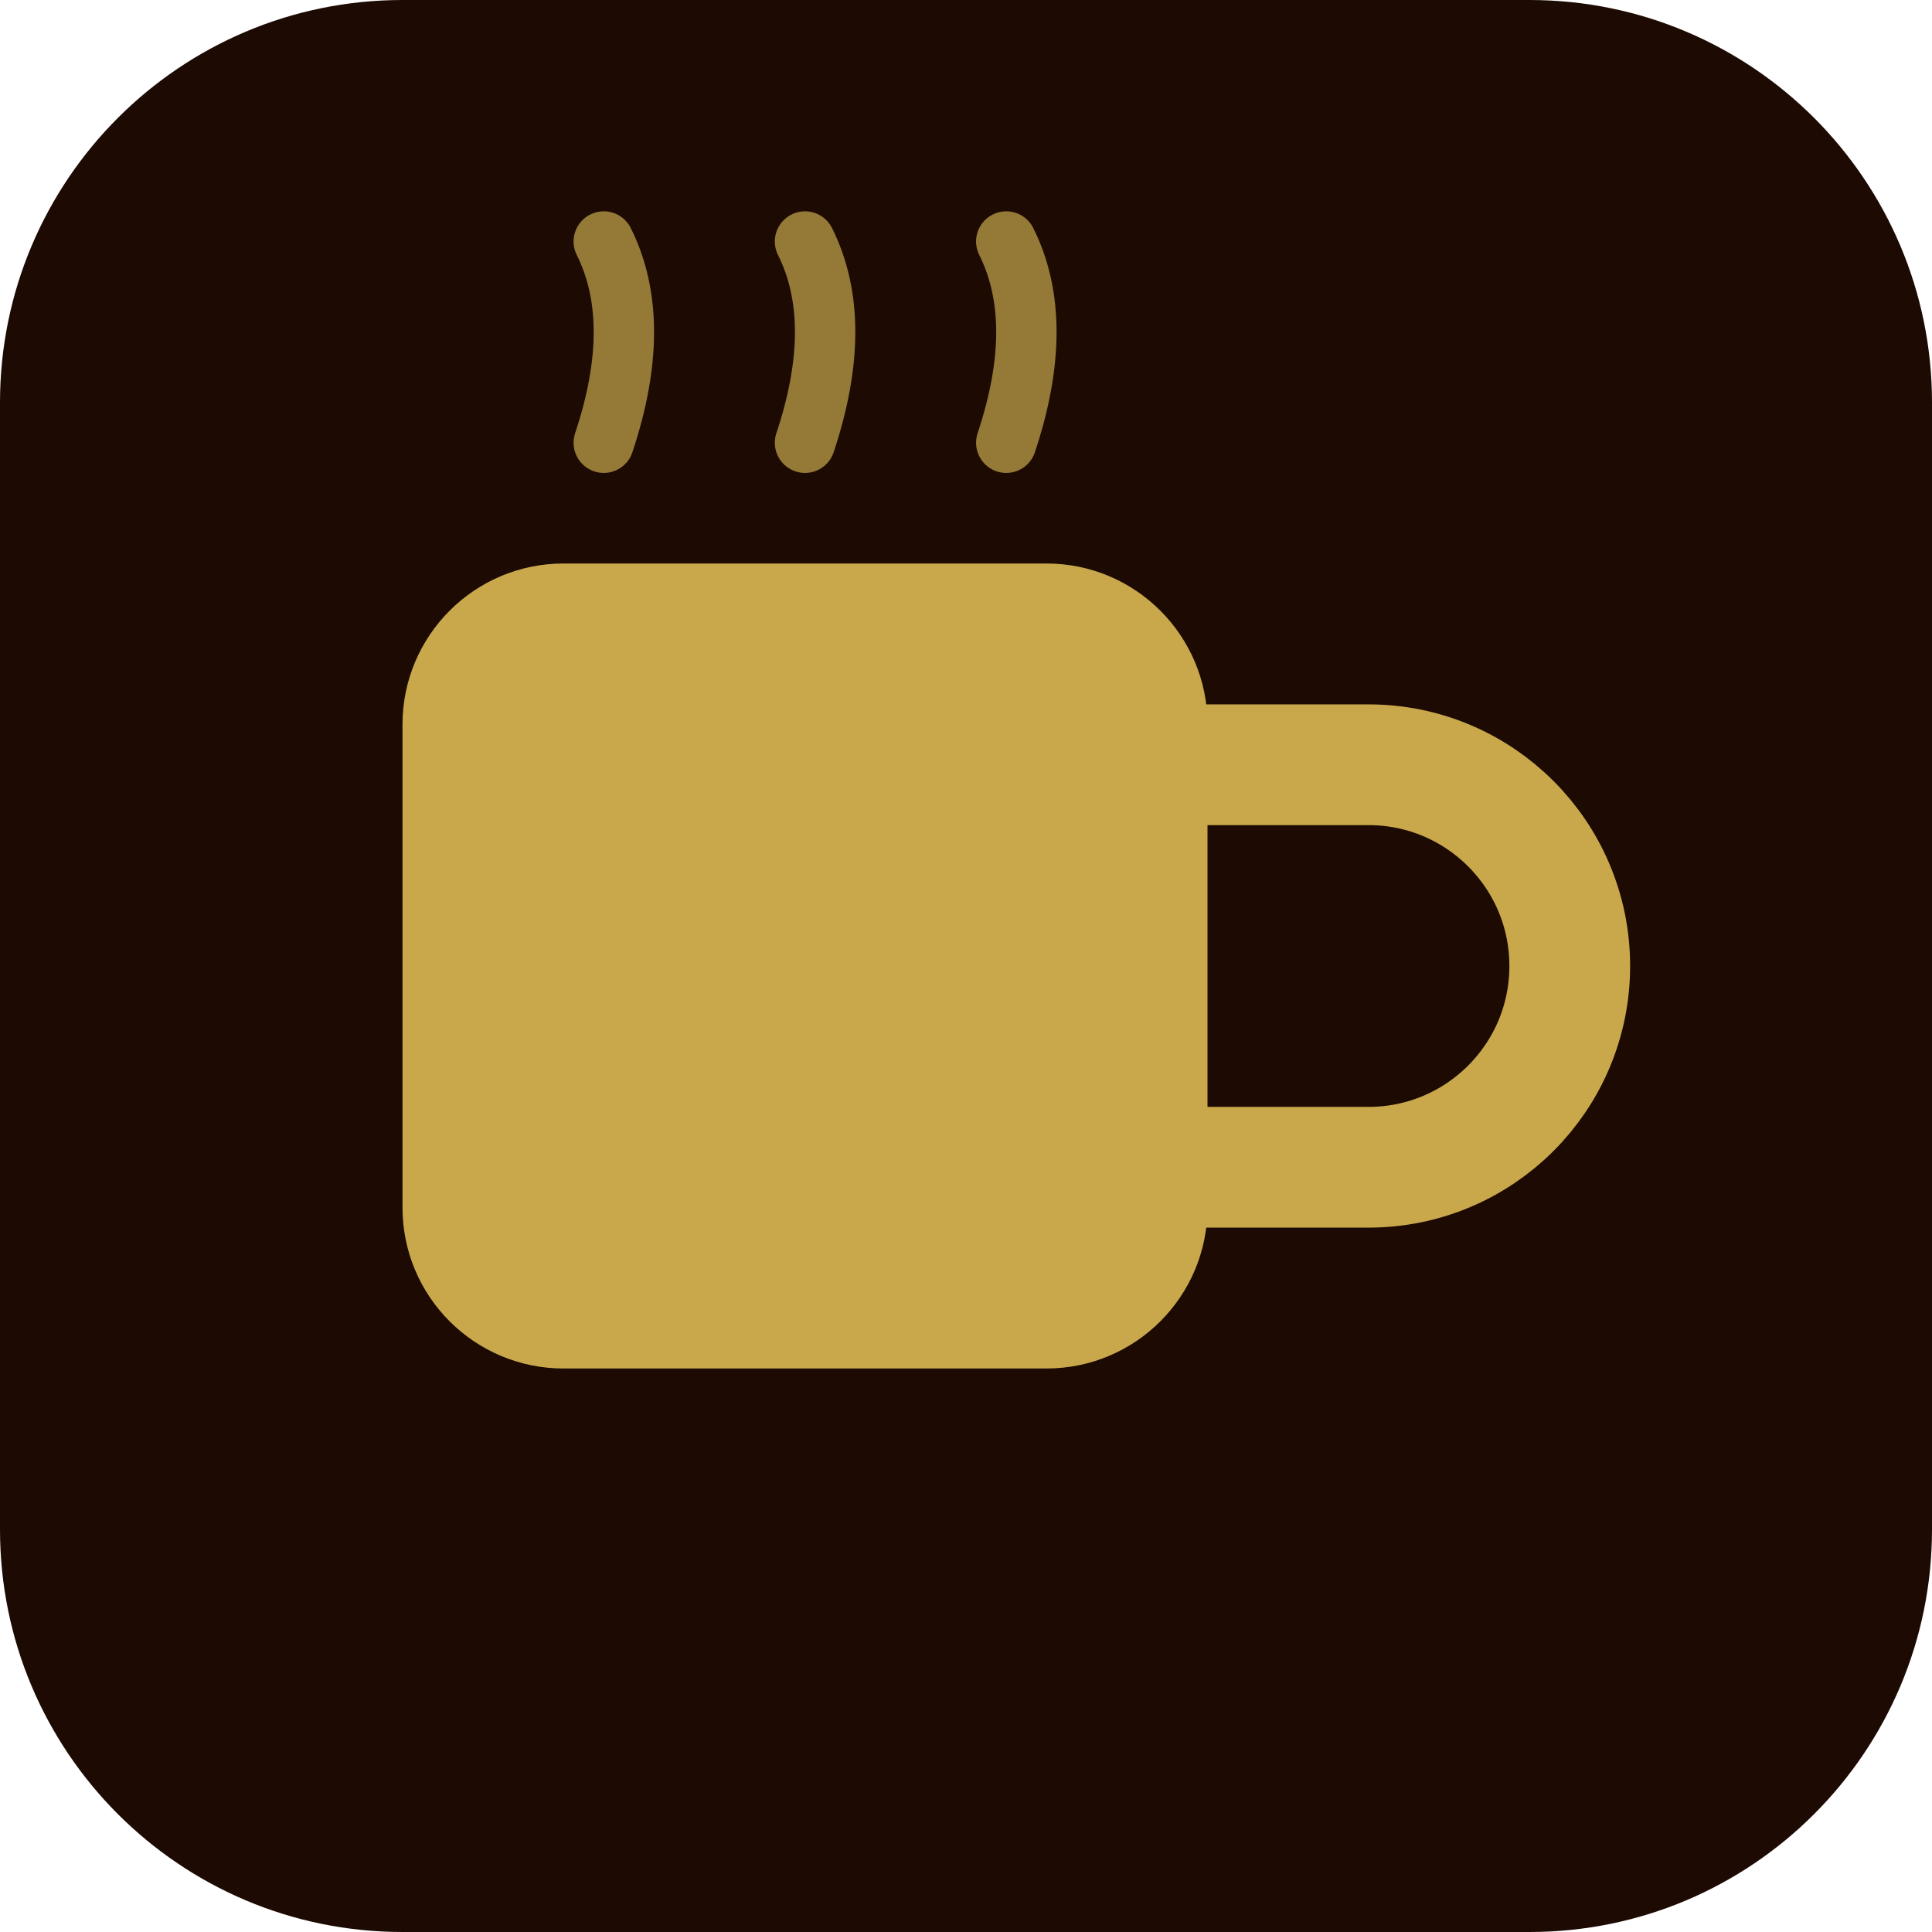
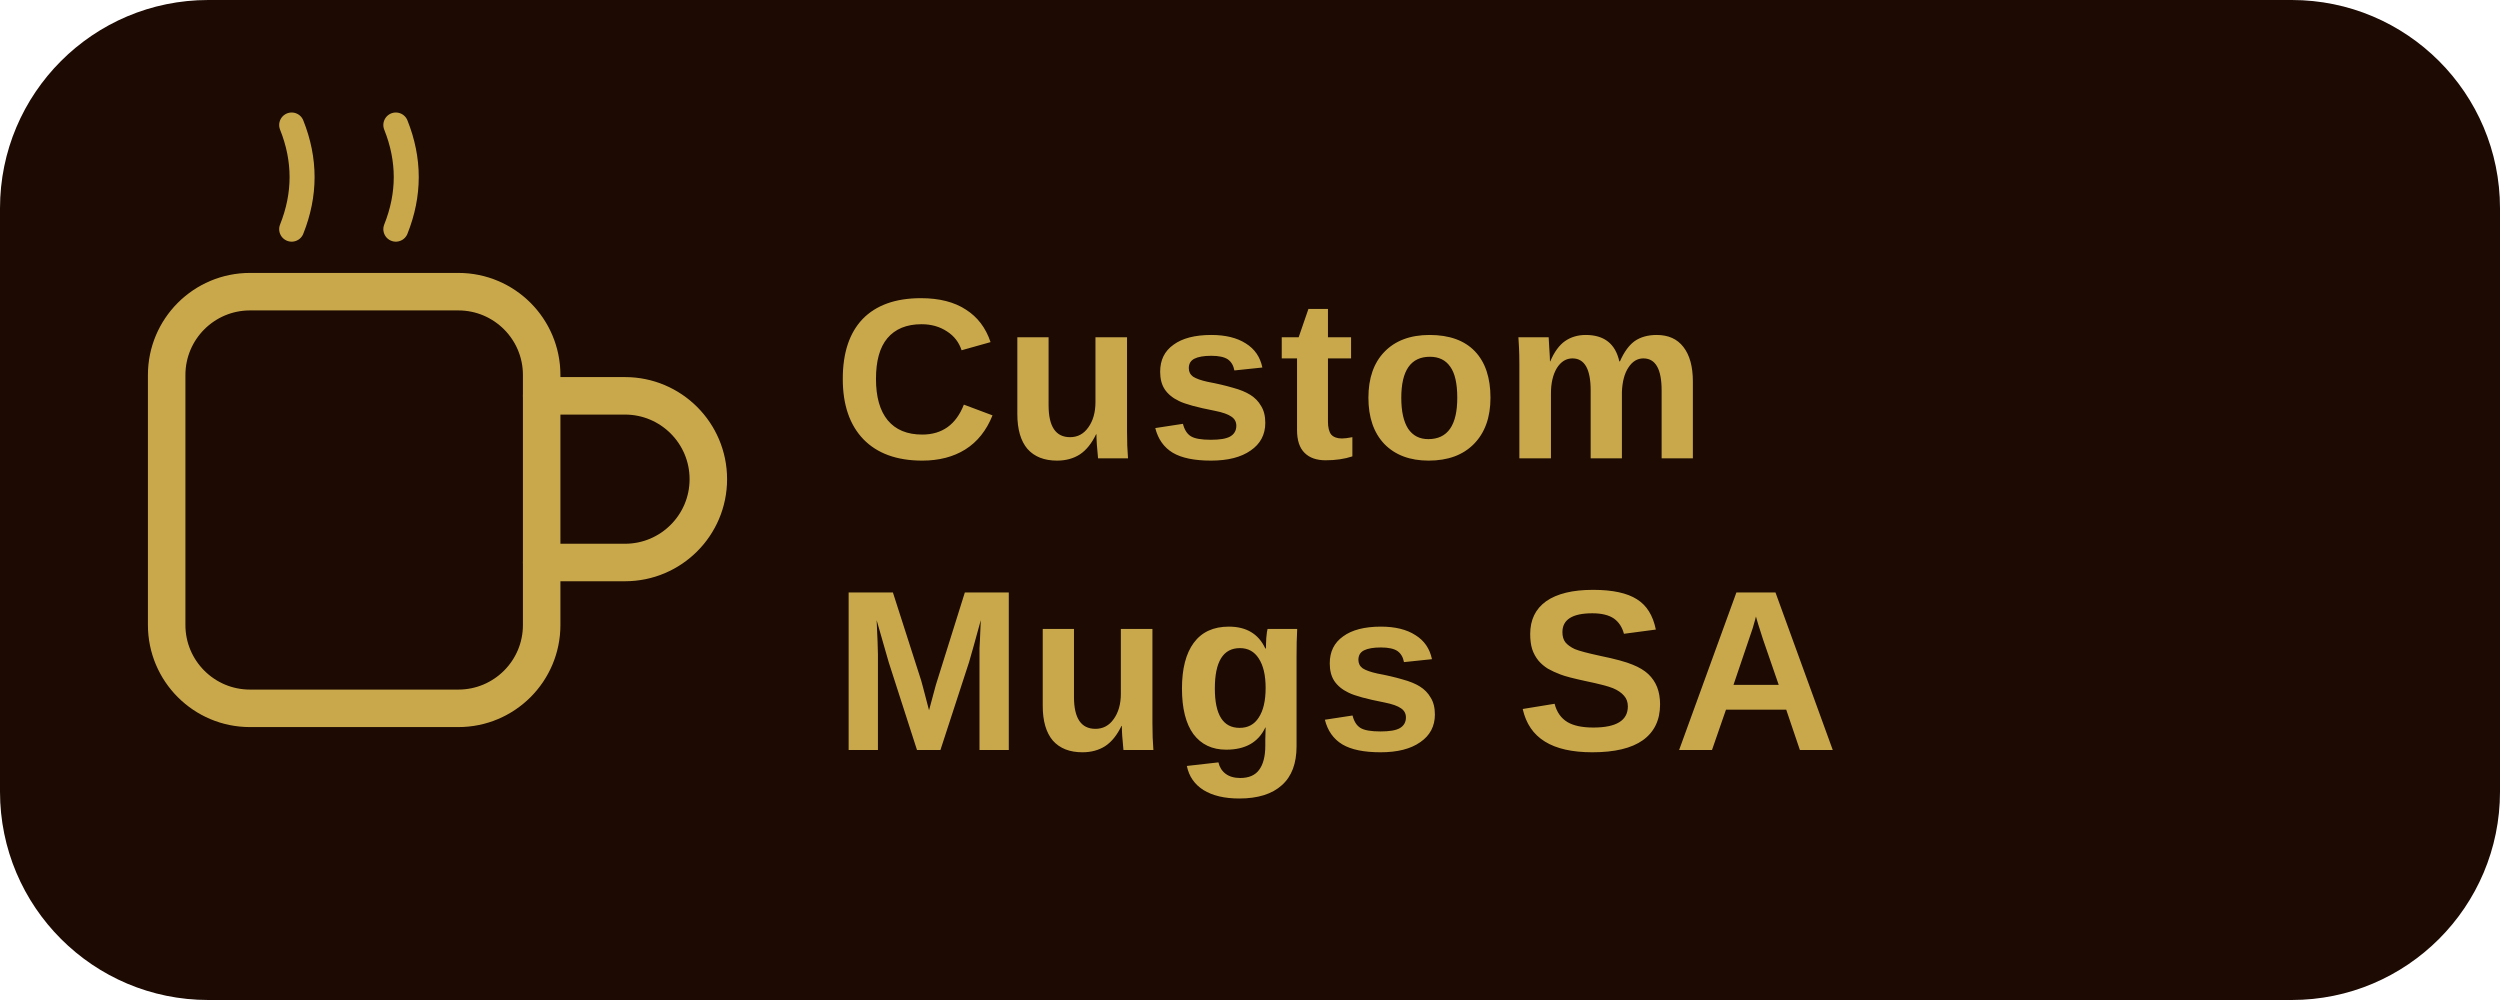
- <svg xmlns="http://www.w3.org/2000/svg" viewBox="0 0 48 48">
-   <rect width="48" height="48" rx="10" fill="#1C0A03" />
-   <rect x="10" y="14" width="20" height="20" rx="4" fill="#C9A84C" />
-   <path d="M30 19 h4 a5 5 0 0 1 0 10 h-4" stroke="#C9A84C" stroke-width="3" fill="none" stroke-linecap="round" />
-   <path d="M15 11 Q16 8 15 6" stroke="#C9A84C" stroke-width="1.5" fill="none" stroke-linecap="round" opacity="0.7" />
-   <path d="M20 11 Q21 8 20 6" stroke="#C9A84C" stroke-width="1.5" fill="none" stroke-linecap="round" opacity="0.7" />
-   <path d="M25 11 Q26 8 25 6" stroke="#C9A84C" stroke-width="1.5" fill="none" stroke-linecap="round" opacity="0.7" />
+ <svg xmlns="http://www.w3.org/2000/svg" viewBox="0 0 120 48" width="120" height="48">
+   <rect width="120" height="48" rx="10" fill="#1C0A03" />
+   <rect x="8" y="14" width="18" height="20" rx="4" fill="none" stroke="#C9A84C" stroke-width="1.8" />
+   <path d="M26 19 h4 a4 4 0 0 1 0 8 h-4" stroke="#C9A84C" stroke-width="1.8" fill="none" stroke-linecap="round" />
+   <path d="M14 11 Q15 8.5 14 6" stroke="#C9A84C" stroke-width="1.2" fill="none" stroke-linecap="round" />
+   <path d="M19 11 Q20 8.5 19 6" stroke="#C9A84C" stroke-width="1.2" fill="none" stroke-linecap="round" />
+   <text x="40" y="22" font-family="Arial, Helvetica, sans-serif" font-size="11" fill="#C9A84C" font-weight="800" letter-spacing="0.2">Custom</text>
+   <text x="40" y="36" font-family="Arial, Helvetica, sans-serif" font-size="11" fill="#C9A84C" font-weight="800" letter-spacing="0.2">Mugs SA</text>
</svg>
